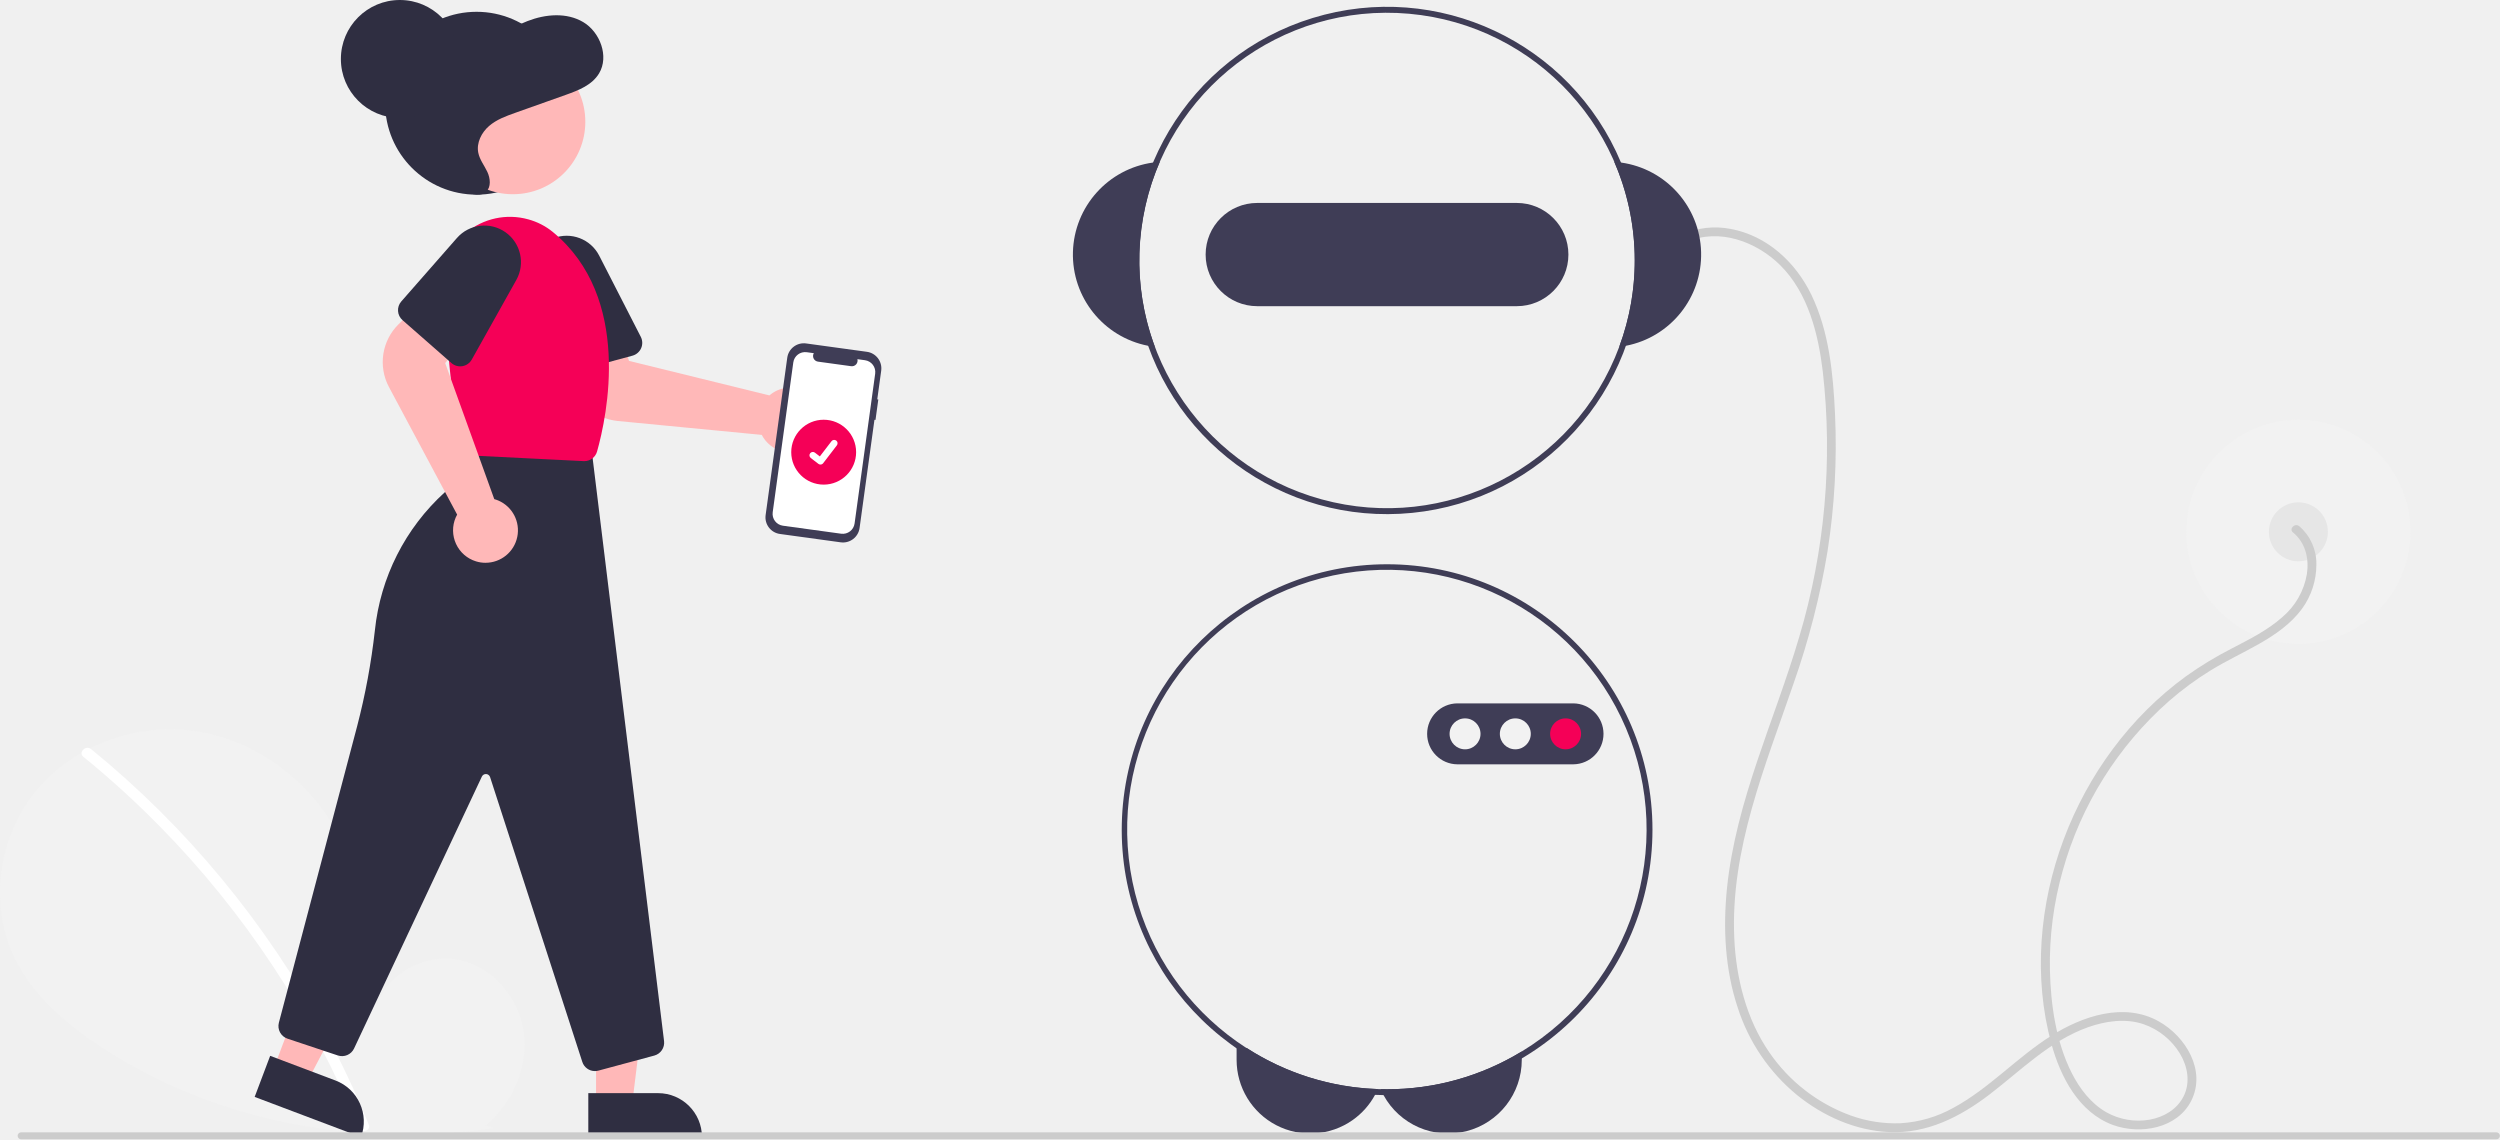
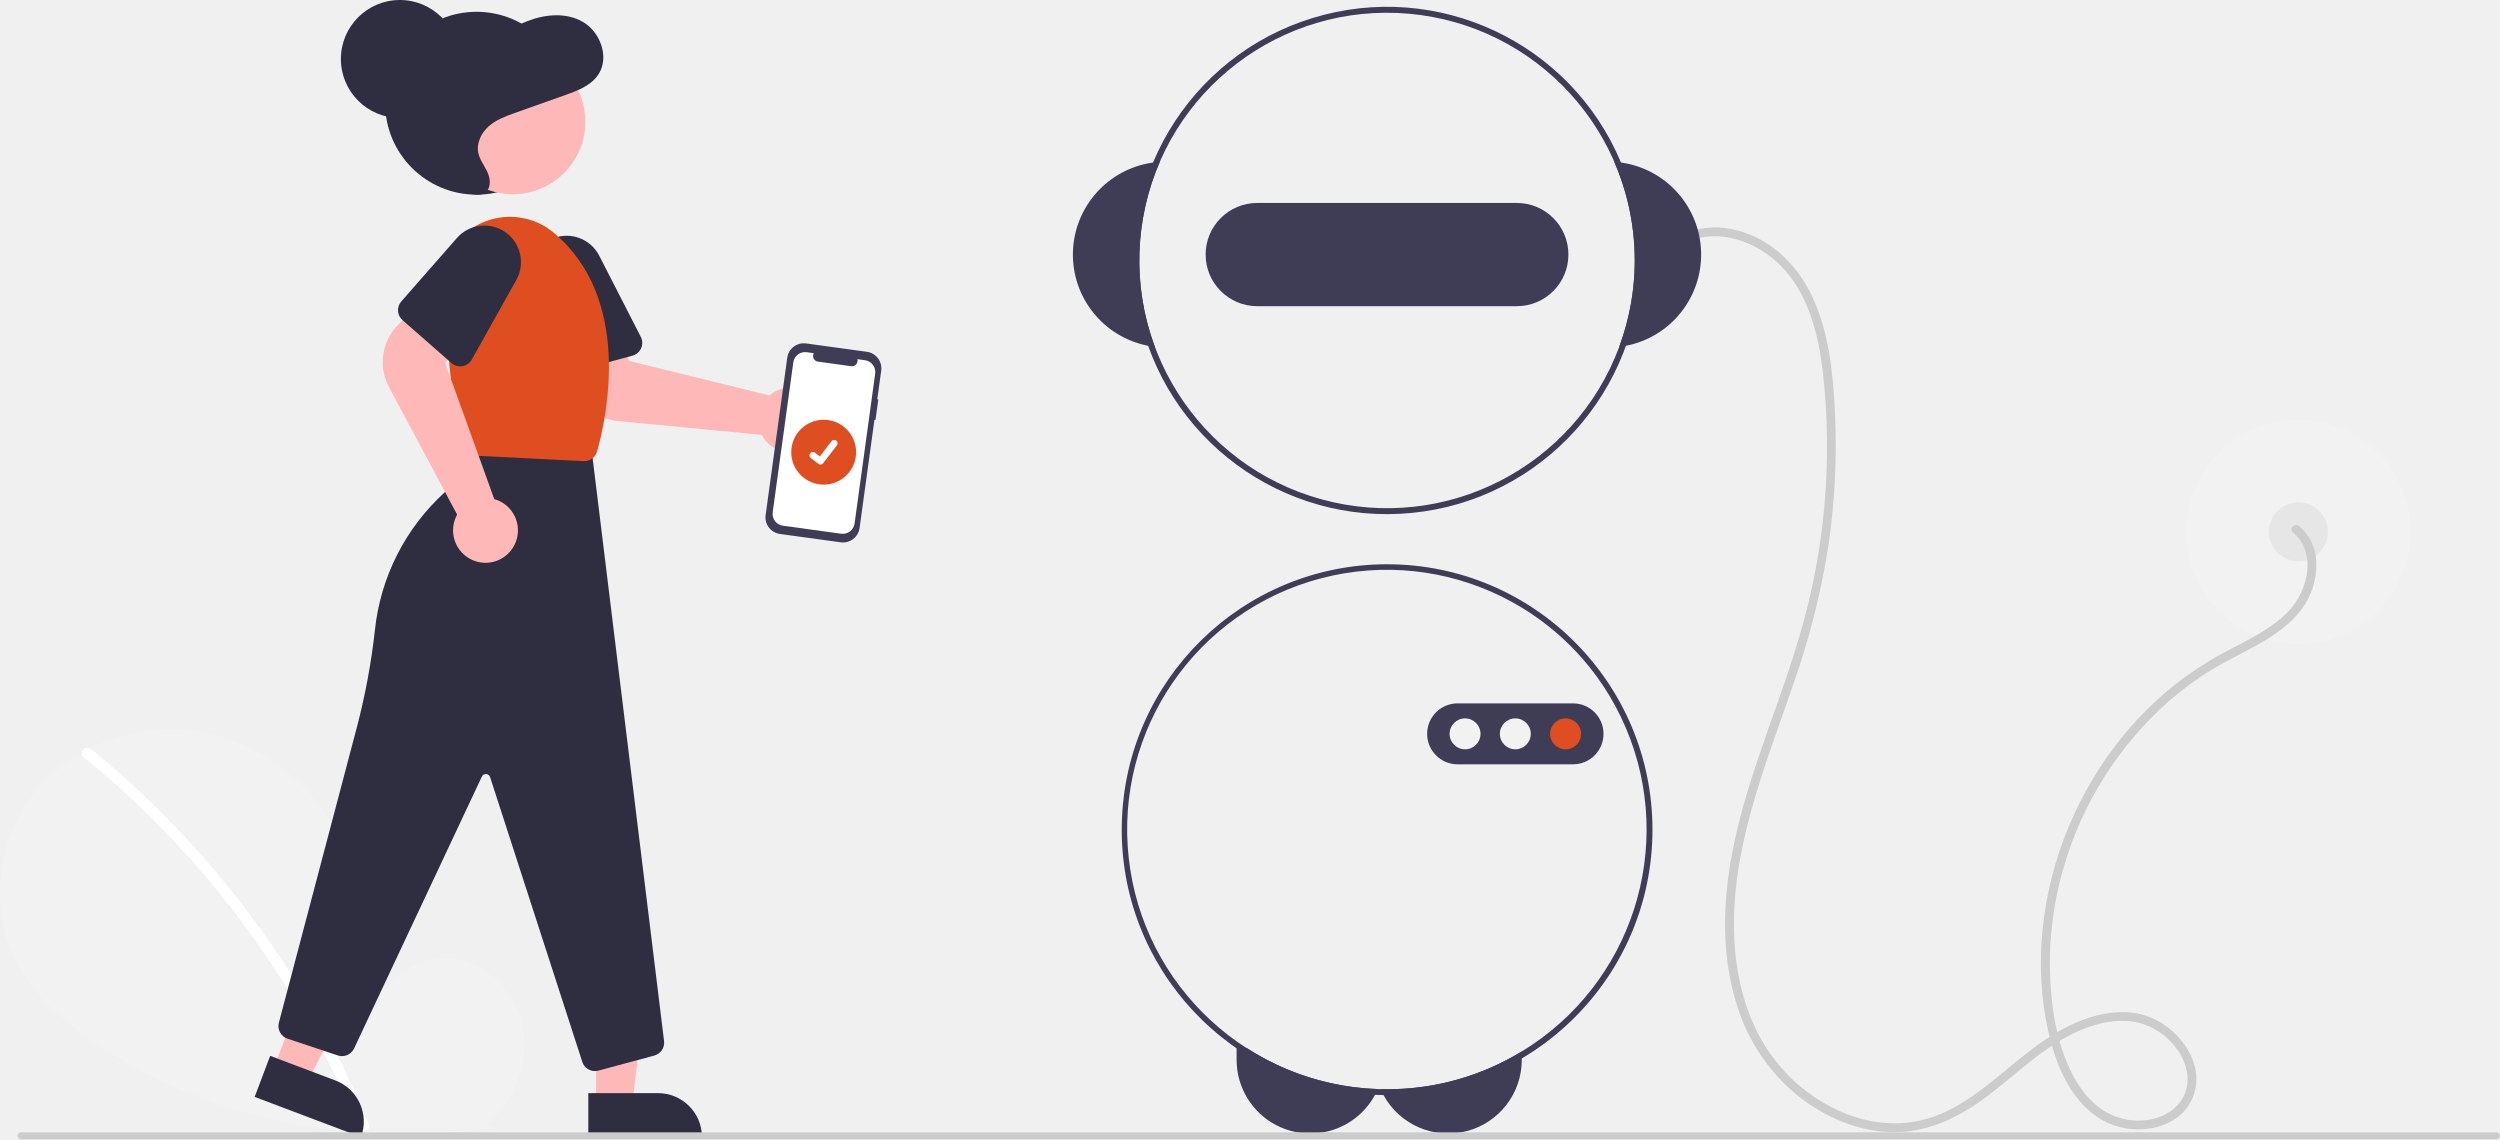
<svg xmlns="http://www.w3.org/2000/svg" id="a0b49279-671d-4bdd-aed5-fc41abe79aaa" data-name="Layer 1" width="847.62" height="386.288" viewBox="0 0 847.62 386.288">
  <circle cx="779.266" cy="180.31" r="38" fill="#f2f2f2" />
  <circle cx="779.266" cy="180.31" r="10" fill="#e6e6e6" />
  <path d="M953.629,437.379c4.212,3.436,5.496,8.853,4.712,14.082a24.452,24.452,0,0,1-8.394,14.681c-5.009,4.452-11.119,7.461-17.014,10.542a123.752,123.752,0,0,0-15.575,9.455c-18.961,13.781-33.285,33.403-41.483,55.3-8.184,21.86-10.38,46.672-4.161,69.327,3.077,11.209,9.302,23.303,20.898,27.521,9.244,3.362,21.864,1.196,26.571-8.33,5.056-10.234-1.998-21.737-11.084-26.818-11.778-6.586-25.847-1.773-36.441,4.893-11.663,7.339-21.039,17.871-33.215,24.448a41.739,41.739,0,0,1-17.844,5.205,44.69,44.69,0,0,1-16.909-2.612,57.273,57.273,0,0,1-27.662-21.471c-7.734-11.243-11.196-25.025-11.828-38.525-1.413-30.206,10.52-58.465,20.094-86.477a264.211,264.211,0,0,0,11.519-44.86,232.406,232.406,0,0,0,2.545-46.388c-.634-13.714-1.986-28.054-8.039-40.579-5.322-11.013-15.049-20.027-27.346-22.3a27.277,27.277,0,0,0-16.439,1.888c-1.754.8-.231,3.387,1.514,2.59,10.883-4.965,23.746-.134,31.784,7.882,9.386,9.361,12.833,23.184,14.364,35.939a225.589,225.589,0,0,1-7.968,89.993c-8.347,28.352-21.476,55.521-24.506,85.226-1.382,13.555-.672,27.567,3.66,40.565a63.359,63.359,0,0,0,20.078,29.566c8.842,7.148,19.72,12.019,31.171,12.561,12.854.609,24.127-5.122,34.1-12.745,10.681-8.165,20.509-18.239,33.447-22.817,5.899-2.087,12.617-3.061,18.673-1.052a23.43,23.43,0,0,1,12.452,10.012c2.63,4.374,3.601,9.842,1.2,14.541-2.257,4.418-6.662,6.973-11.431,7.847a22.18,22.18,0,0,1-14.724-2.502c-5.224-2.984-9.047-7.991-11.725-13.281-5.34-10.55-7.135-23.107-7.407-34.817a115.287,115.287,0,0,1,4.348-33.853,119.456,119.456,0,0,1,36.089-57.529,105.961,105.961,0,0,1,13.974-10.289c5.38-3.316,11.123-5.966,16.607-9.094,5.397-3.079,10.715-6.757,14.432-11.823a25.435,25.435,0,0,0,4.887-14.951,16.766,16.766,0,0,0-5.804-13.072c-1.484-1.211-3.619.9-2.121,2.121Z" transform="translate(-176.1901 -256.856)" fill="#ccc" />
  <path d="M598.876,612.166a87.339,87.339,0,0,0,44.47,13.94,20.85,20.85,0,0,1-.95,1.96,25.067,25.067,0,0,1-7.6,8.55,24.969,24.969,0,0,1-39.34-20.42v-4.03Z" transform="translate(-176.1901 -256.856)" fill="#3f3d56" />
  <path d="M692.146,613.346v2.85a24.961,24.961,0,0,1-46.88,11.95,20.848,20.848,0,0,1-.99-2.01c.73.02,1.45.03,2.18.03A87.467,87.467,0,0,0,692.146,613.346Z" transform="translate(-176.1901 -256.856)" fill="#3f3d56" />
  <path d="M725.786,311.966c-.75-.11-1.51-.18-2.27-.23a83.981,83.981,0,0,1,1.67,62.71c.76-.09,1.51-.21,2.26-.35a31.502,31.502,0,0,0-1.66-62.13Z" transform="translate(-176.1901 -256.856)" fill="#3f3d56" />
  <path d="M569.396,311.736c-.76.05-1.52.12-2.27.23a31.502,31.502,0,0,0-1.66,62.13c.75.14,1.5.26,2.26.35a83.981,83.981,0,0,1,1.67-62.71Z" transform="translate(-176.1901 -256.856)" fill="#3f3d56" />
  <path d="M725.786,311.966a85.997,85.997,0,1,0,6.67,33.2A86.115,86.115,0,0,0,725.786,311.966Zm-.6,62.48a83.981,83.981,0,1,1,5.27-29.28A84.122,84.122,0,0,1,725.186,374.446Z" transform="translate(-176.1901 -256.856)" fill="#3f3d56" />
  <path d="M690.456,325.666h-88a17.5,17.5,0,0,0,0,35h88a17.5,17.5,0,0,0,0-35Z" transform="translate(-176.1901 -256.856)" fill="#3f3d56" />
  <path d="M646.456,448.166a89.997,89.997,0,0,0-4.06,179.9c.95.05,1.91.08,2.87.08.4.02.79.02,1.19.02a90,90,0,0,0,0-180Zm45.69,165.18a87.467,87.467,0,0,1-45.69,12.82c-.73,0-1.45-.01-2.18-.03q-.465,0-.93-.03a88.051,88.051,0,1,1,48.8-12.76Z" transform="translate(-176.1901 -256.856)" fill="#3f3d56" />
  <path d="M709.623,515.999h-39.334a10.334,10.334,0,0,1,0-20.667h39.334a10.334,10.334,0,0,1,0,20.667Z" transform="translate(-176.1901 -256.856)" fill="#3f3d56" />
  <circle cx="496.722" cy="248.81" r="5.244" fill="#f2f2f2" />
  <circle cx="513.766" cy="248.81" r="5.244" fill="#f2f2f2" />
-   <circle cx="530.811" cy="248.81" r="5.244" fill="#f50057" />
+   <circle cx="530.811" cy="248.81" r="5.244" fill="#DF4E20" />
  <path d="M340.816,638.554c8.993-7.599,14.455-19.602,13.022-31.288s-10.305-22.428-21.813-24.91-24.628,4.388-28.123,15.63c-1.924-21.674-4.141-44.257-15.664-62.715-10.434-16.713-28.507-28.672-48.093-30.811s-40.208,5.941-52.424,21.4-15.206,37.934-6.651,55.682c6.302,13.075,17.914,22.805,30.079,30.721,38.813,25.255,86.96,33.788,132.772,27.046Z" transform="translate(-176.1901 -256.856)" fill="#f2f2f2" />
  <path d="M207.089,510.848a317.625,317.625,0,0,1,44.264,43.954,322.163,322.163,0,0,1,34.908,51.663,320.844,320.844,0,0,1,14.948,31.651c.898,2.2-2.675,3.158-3.562.982A315.276,315.276,0,0,0,268.839,584.593a317.26,317.26,0,0,0-38.636-47.729A316.501,316.501,0,0,0,204.477,513.46c-1.844-1.502.783-4.102,2.612-2.612Z" transform="translate(-176.1901 -256.856)" fill="#fff" />
  <circle cx="161.576" cy="35" r="31" fill="#2f2e41" />
  <path d="M453.384,405.367a10.778,10.778,0,0,1-2.149,2.373,11.002,11.002,0,0,1-16.227-2.498,10.24,10.24,0,0,1-.537-.938l-48.85-4.713a18.013,18.013,0,0,1-15.887-14.5l-2.773-14.617,19.064-2.966,3.421,11.709,47.628,11.699a10.49,10.49,0,0,1,1.17-.89,11.003,11.003,0,0,1,15.139,15.341Z" transform="translate(-176.1901 -256.856)" fill="#ffb8b8" />
  <path d="M390.618,377.45l-21.296,5.753a4.505,4.505,0,0,1-5.518-3.171l-7.459-27.612a12.399,12.399,0,0,1,23.004-8.888l14.1,27.521A4.5,4.5,0,0,1,390.618,377.45Z" transform="translate(-176.1901 -256.856)" fill="#2f2e41" />
  <polygon points="202.092 374.133 214.351 374.133 220.184 326.845 202.089 326.846 202.092 374.133" fill="#ffb8b8" />
  <path d="M375.655,627.486h38.531a0,0,0,0,1,0,0v14.887a0,0,0,0,1,0,0H390.542a14.887,14.887,0,0,1-14.887-14.887v0A0,0,0,0,1,375.655,627.486Z" transform="translate(613.6792 1012.984) rotate(179.9974)" fill="#2f2e41" />
  <polygon points="92.822 362.185 104.292 366.515 126.454 324.337 109.526 317.946 92.822 362.185" fill="#ffb8b8" />
  <path d="M263.921,621.161h38.531a0,0,0,0,1,0,0v14.887a0,0,0,0,1,0,0H278.808a14.887,14.887,0,0,1-14.887-14.887v0A0,0,0,0,1,263.921,621.161Z" transform="translate(149.8827 1059.861) rotate(-159.3148)" fill="#2f2e41" />
  <path d="M377.895,620.005a4.497,4.497,0,0,1-4.276-3.114L342.351,520.327a1.5,1.5,0,0,0-2.785-.177l-43.334,92.201a4.504,4.504,0,0,1-5.495,2.355L273.669,609.017a4.509,4.509,0,0,1-2.928-5.418l26.544-100.547a229.082,229.082,0,0,0,6.003-32.427,73.51,73.51,0,0,1,23.717-46.877,34.205,34.205,0,0,0,10.766-20.463l.072-.503,38.874,6.138,24.624,200.929a4.52,4.52,0,0,1-3.297,4.892l-18.974,5.108A4.48,4.48,0,0,1,377.895,620.005Z" transform="translate(-176.1901 -256.856)" fill="#2f2e41" />
  <circle cx="173.891" cy="41.291" r="24.561" fill="#ffb8b8" />
-   <path d="M374.301,413.205c-.077,0-.154-.002-.231-.006L335.534,411.272a4.475,4.475,0,0,1-4.252-4.035l-5.264-51.328a23.172,23.172,0,0,1,29.324-24.67h0a22.474,22.474,0,0,1,8.246,4.242c27.108,22.262,18.367,62.598,15.043,74.43A4.482,4.482,0,0,1,374.301,413.205Z" transform="translate(-176.1901 -256.856)" fill="#f50057" />
+   <path d="M374.301,413.205c-.077,0-.154-.002-.231-.006L335.534,411.272a4.475,4.475,0,0,1-4.252-4.035l-5.264-51.328a23.172,23.172,0,0,1,29.324-24.67h0a22.474,22.474,0,0,1,8.246,4.242c27.108,22.262,18.367,62.598,15.043,74.43A4.482,4.482,0,0,1,374.301,413.205Z" transform="translate(-176.1901 -256.856)" fill="#DF4E20" />
  <path d="M340.776,447.67a10.778,10.778,0,0,1-3.166-.475,11.002,11.002,0,0,1-6.909-14.894,10.238,10.238,0,0,1,.483-.967l-23.135-43.281a18.013,18.013,0,0,1,3.272-21.259l10.634-10.405,13.03,14.229-7.853,9.334,16.642,46.134a10.492,10.492,0,0,1,1.389.481,11.003,11.003,0,0,1-4.387,21.102Z" transform="translate(-176.1901 -256.856)" fill="#ffb8b8" />
  <path d="M329.252,379.95l-16.586-14.544a4.505,4.505,0,0,1-.417-6.35l18.857-21.505a12.399,12.399,0,0,1,20.142,14.229L336.145,378.764a4.5,4.5,0,0,1-6.894,1.186Z" transform="translate(-176.1901 -256.856)" fill="#2f2e41" />
  <path d="M334.277,322.005c2.241.795,4.988,1.495,6.752-.153,1.722-1.609,1.408-4.551.394-6.718s-2.587-4.096-3.069-6.456c-.691-3.381,1.096-6.894,3.647-9.098s5.762-3.362,8.896-4.477l17.193-6.112c4.256-1.513,8.842-3.29,11.223-7.271,3.446-5.761.296-13.995-5.357-17.356s-12.792-2.735-18.891-.372c-3.373,1.307-6.582,3.109-10.07,4.029-6.884,1.816-14.712.187-20.761,4.068-5.266,3.379-7.709,10.273-7.531,16.724s2.553,12.595,5.058,18.494c1.491,3.51,3.083,7.06,5.607,9.852s6.173,4.745,9.817,4.231Z" transform="translate(-176.1901 -256.856)" fill="#2f2e41" />
  <circle cx="135.576" cy="20" r="20" fill="#2f2e41" />
  <path id="a5b0fbf6-85a2-48e8-ad40-c81376cd9893" data-name="Path 22" d="M473.978,392.306l-.355-.049,1.337-9.723a5.68,5.68,0,0,0-4.854-6.401l-20.6-2.832a5.68,5.68,0,0,0-6.401,4.854l-7.332,53.34a5.68,5.68,0,0,0,4.854,6.401l20.6,2.832a5.68,5.68,0,0,0,6.401-4.854L472.672,399.178l.355.049Z" transform="translate(-176.1901 -256.856)" fill="#3f3d56" />
  <path id="a5d1dbd7-b3f0-4599-af89-34309e57a462" data-name="Path 23" d="M469.459,378.986l-2.565-.353a1.922,1.922,0,0,1-2.124,2.381l-11.256-1.547a1.922,1.922,0,0,1-1.403-2.866l-2.395-.329a4.046,4.046,0,0,0-4.56,3.458L438.172,430.534a4.046,4.046,0,0,0,3.458,4.56l19.743,2.714a4.046,4.046,0,0,0,4.56-3.458h0l6.984-50.804a4.046,4.046,0,0,0-3.458-4.559Z" transform="translate(-176.1901 -256.856)" fill="#fff" />
-   <circle cx="279.266" cy="153.31" r="11" fill="#f50057" />
+   <circle cx="279.266" cy="153.31" r="11" fill="#DF4E20" />
  <path d="M454.366,414.362a1.141,1.141,0,0,1-.686-.228l-.012-.009-2.585-1.979a1.148,1.148,0,1,1,1.397-1.823l1.674,1.284,3.957-5.16a1.148,1.148,0,0,1,1.61-.213l-.025.033.025-.033a1.15,1.15,0,0,1,.213,1.61l-4.654,6.07A1.149,1.149,0,0,1,454.366,414.362Z" transform="translate(-176.1901 -256.856)" fill="#fff" />
  <path d="M1022.619,643.144h-839.294a1.191,1.191,0,0,1,0-2.381h839.294a1.191,1.191,0,0,1,0,2.381Z" transform="translate(-176.1901 -256.856)" fill="#ccc" />
</svg>
